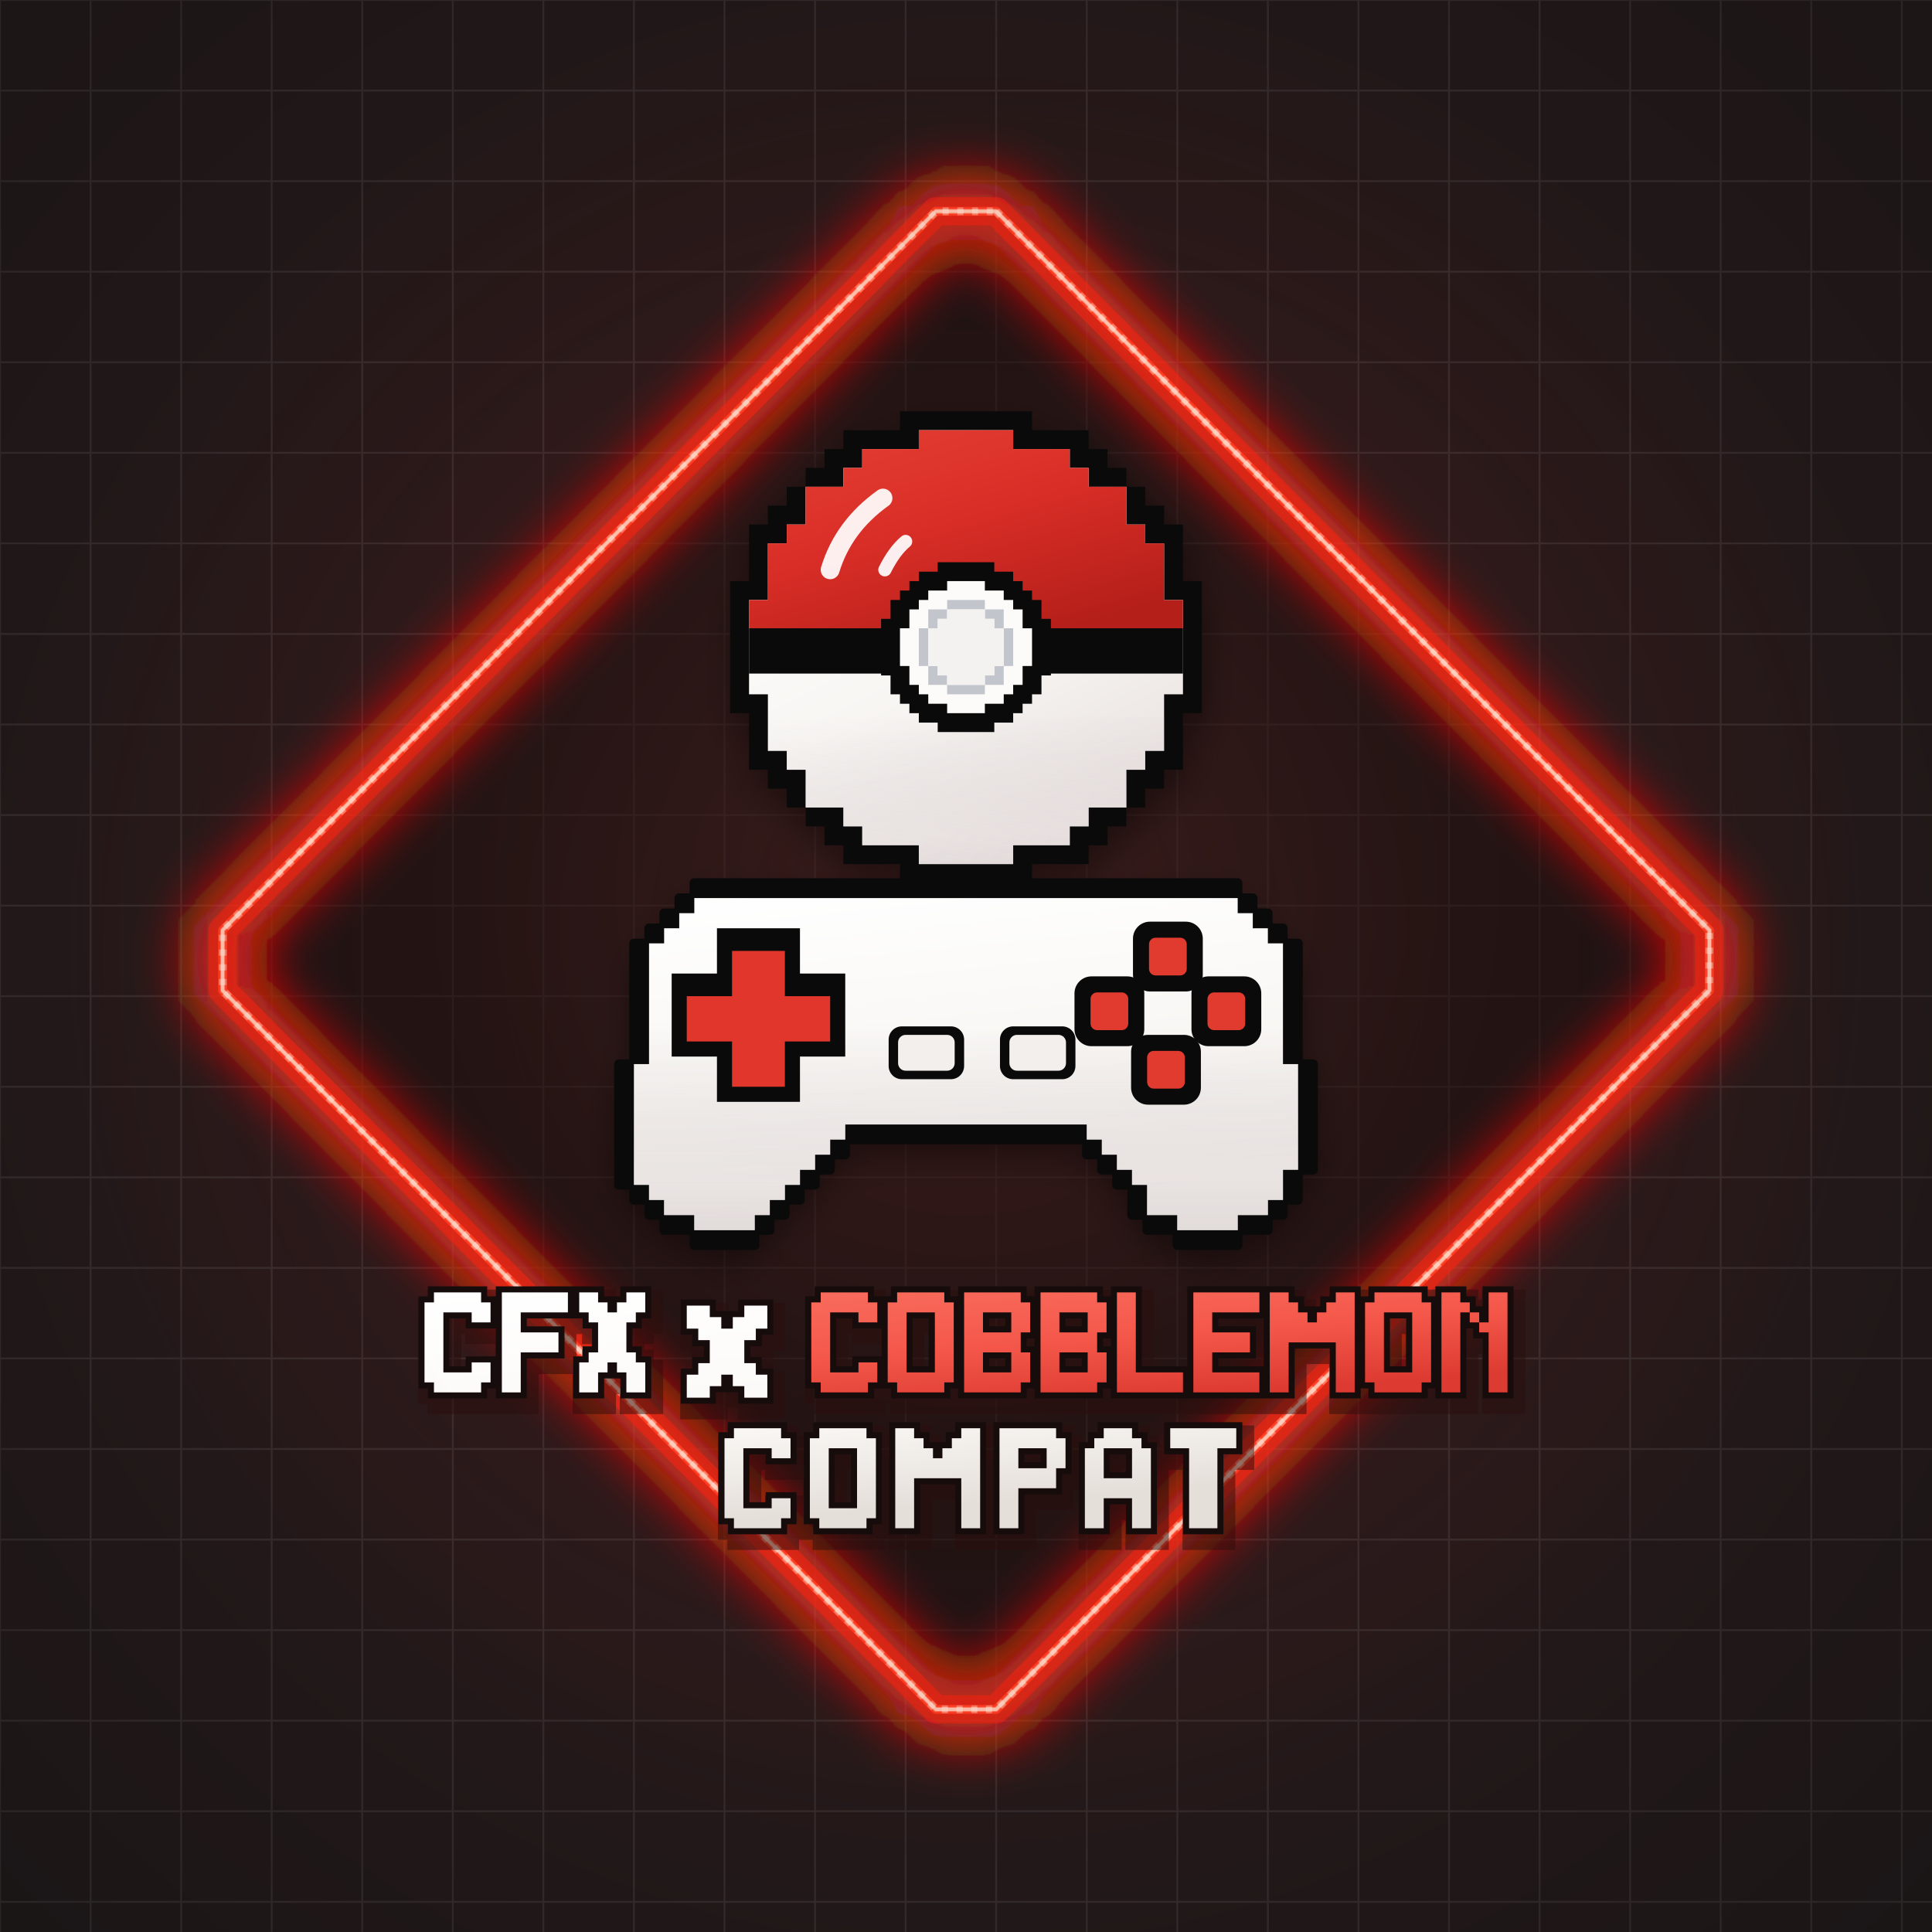
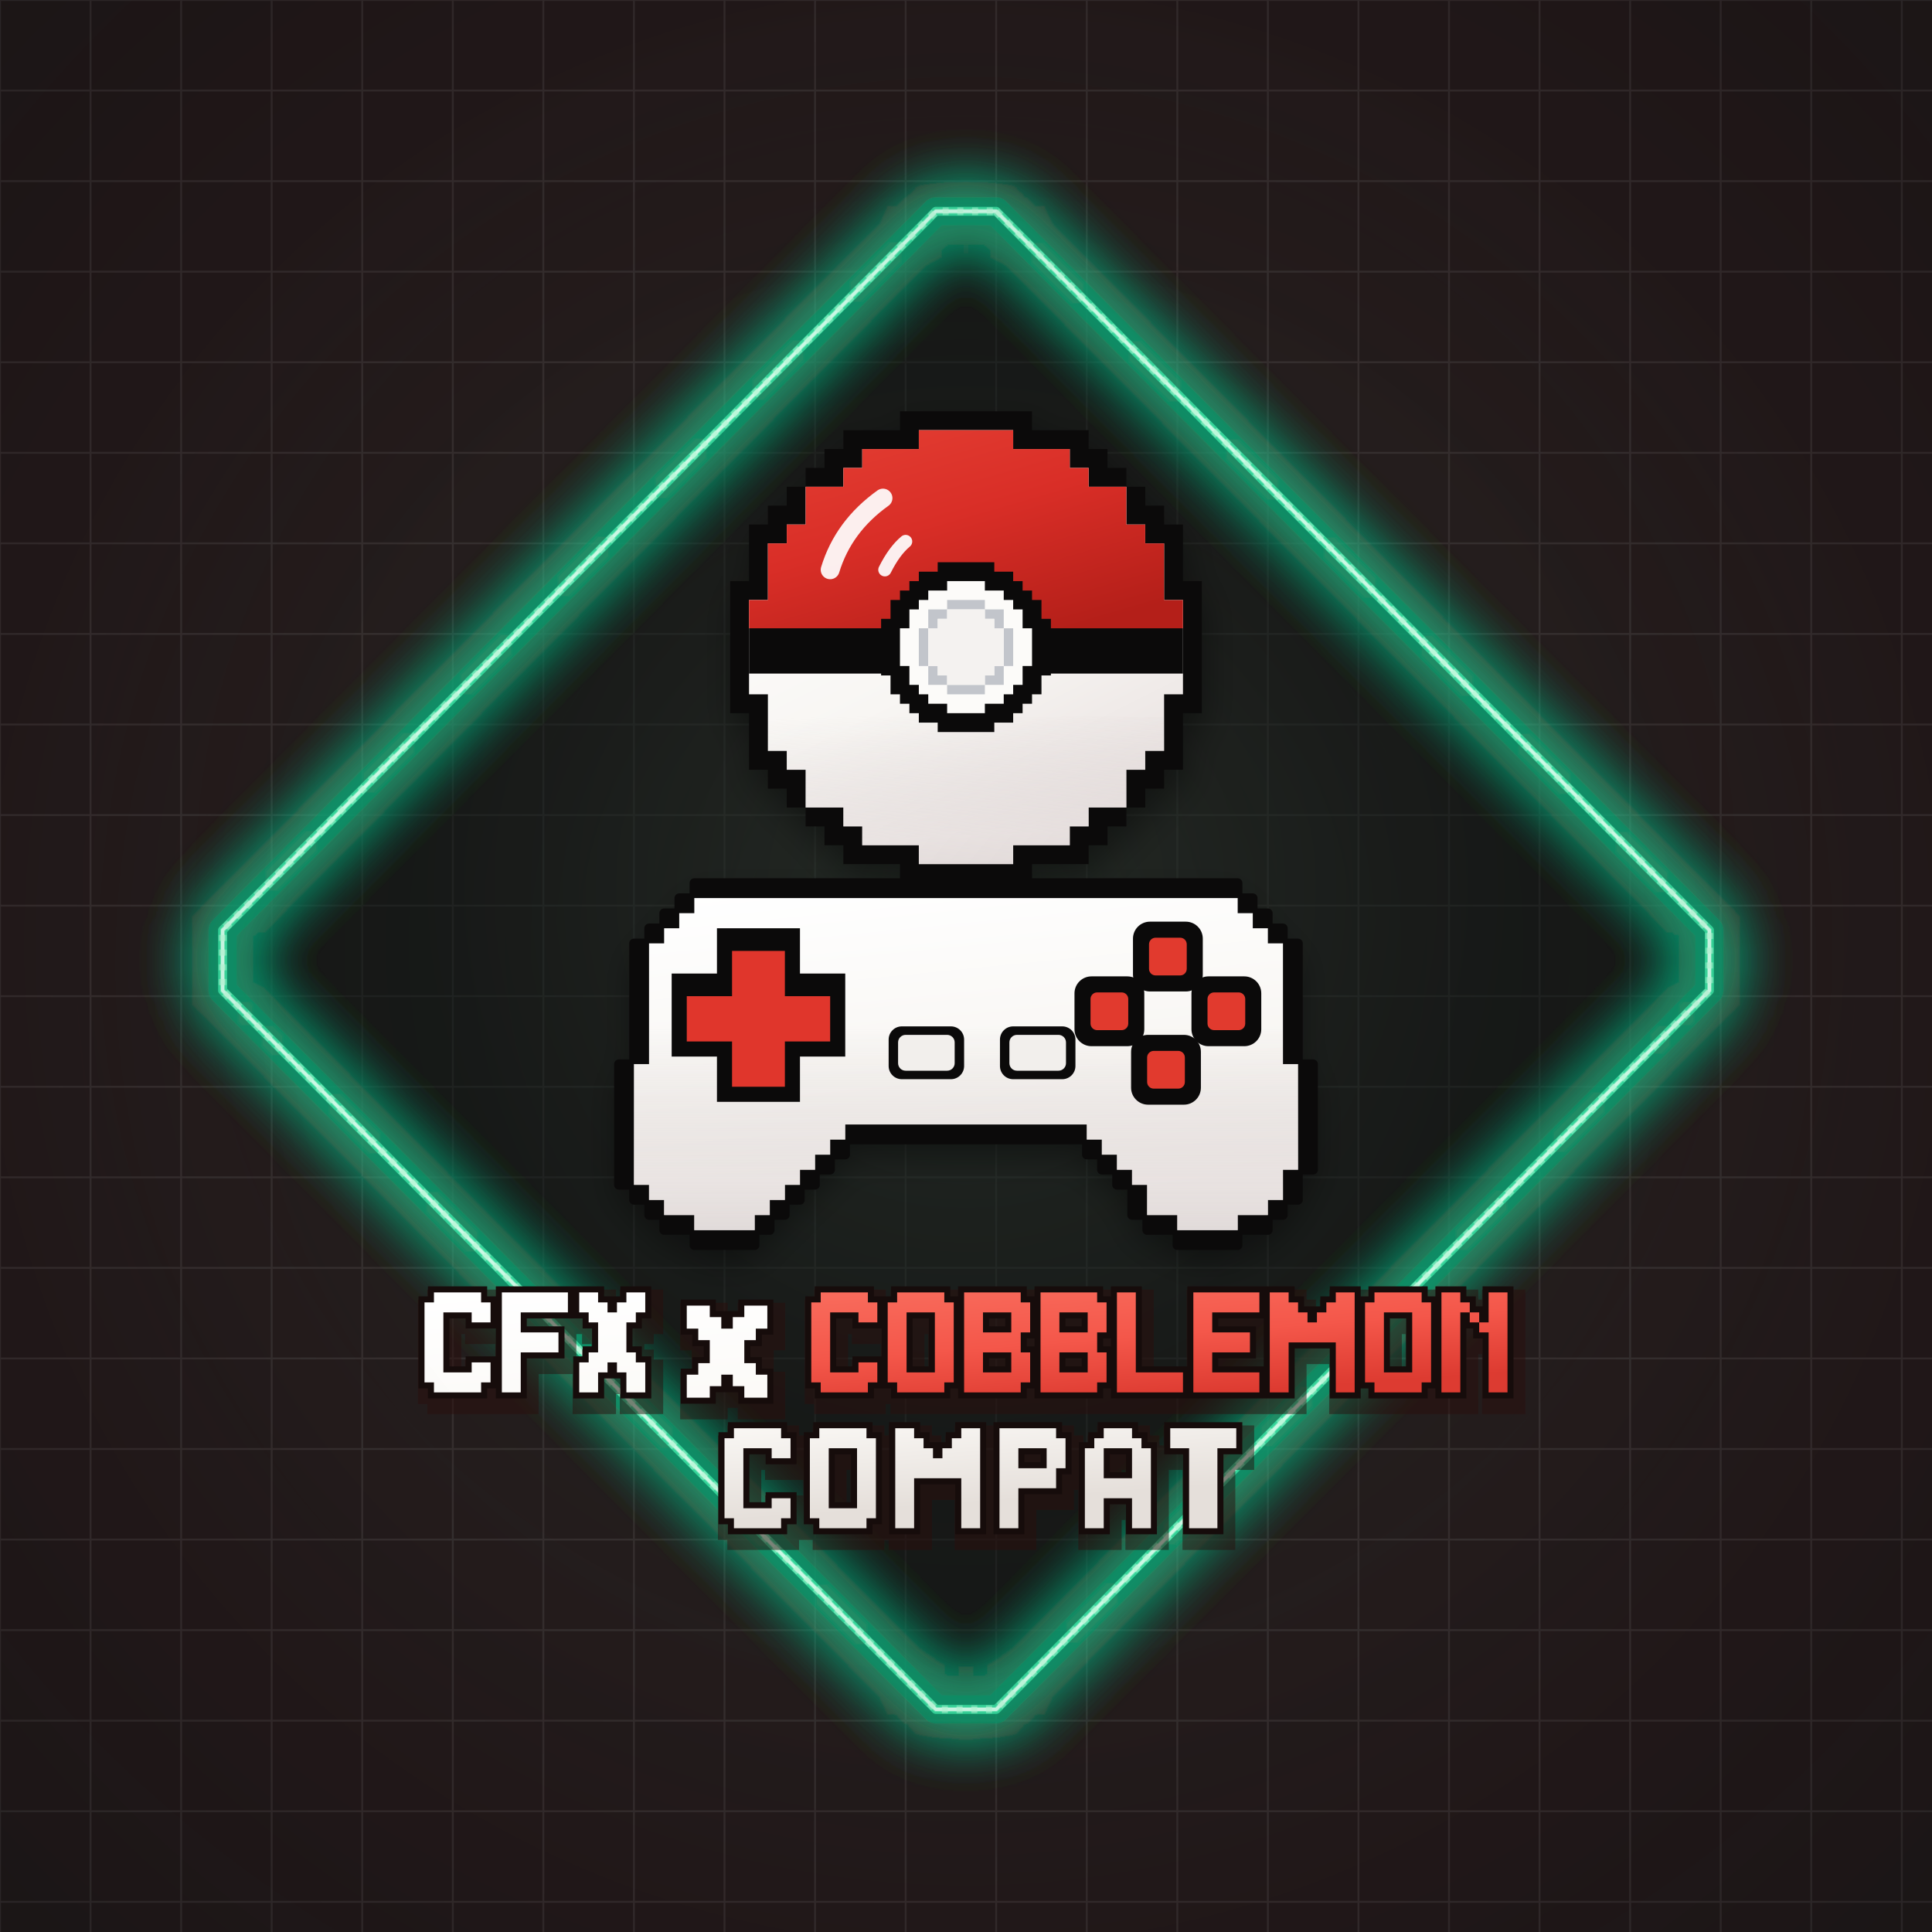
<svg xmlns="http://www.w3.org/2000/svg" width="1024" height="1024" viewBox="0 0 1024 1024" role="img" aria-labelledby="title desc">
  <defs>
    <radialGradient id="bg" cx="50%" cy="46%" r="74%">
      <stop offset="0" stop-color="#432b2b" />
      <stop offset="0.38" stop-color="#26191a" />
      <stop offset="1" stop-color="#221b1c" />
    </radialGradient>
    <radialGradient id="ambient" cx="50%" cy="50%" r="50%">
-       <stop offset="0" stop-color="#ff2a17" stop-opacity="0.16" />
-       <stop offset="0.5" stop-color="#c2180f" stop-opacity="0.08" />
-       <stop offset="1" stop-color="#c2180f" stop-opacity="0" />
+       <stop offset="0" stop-color="#34d399" stop-opacity="0.16" />
+       <stop offset="0.5" stop-color="#065f46" stop-opacity="0.08" />
+       <stop offset="1" stop-color="#065f46" stop-opacity="0" />
    </radialGradient>
    <linearGradient id="ballRed" x1="0.12" y1="0" x2="0.72" y2="1">
      <stop offset="0" stop-color="#e84437" />
      <stop offset="0.55" stop-color="#d92e27" />
      <stop offset="1" stop-color="#b41f19" />
    </linearGradient>
    <linearGradient id="ballWhite" x1="0.2" y1="0" x2="0.7" y2="1">
      <stop offset="0" stop-color="#ffffff" />
      <stop offset="0.55" stop-color="#f8f6f3" />
      <stop offset="1" stop-color="#e7dfde" />
    </linearGradient>
    <linearGradient id="textWhite" x1="0" y1="0" x2="0.25" y2="1">
      <stop offset="0" stop-color="#ffffff" />
      <stop offset="0.6" stop-color="#fbf9f6" />
      <stop offset="1" stop-color="#e5dfda" />
    </linearGradient>
    <linearGradient id="textRed" x1="0.1" y1="0" x2="0.6" y2="1">
      <stop offset="0" stop-color="#f86a5b" />
      <stop offset="0.5" stop-color="#f4574a" />
      <stop offset="1" stop-color="#dd3b31" />
    </linearGradient>
    <filter id="dropShadow" x="-25%" y="-25%" width="150%" height="150%">
      <feGaussianBlur stdDeviation="9" />
    </filter>
    <filter id="neon" x="-60%" y="-60%" width="220%" height="220%">
      <feGaussianBlur stdDeviation="16" result="halo" />
      <feGaussianBlur stdDeviation="6" result="glow" />
      <feGaussianBlur stdDeviation="2.2" result="soft" />
      <feMerge>
        <feMergeNode in="halo" />
        <feMergeNode in="glow" />
        <feMergeNode in="glow" />
        <feMergeNode in="soft" />
        <feMergeNode in="SourceGraphic" />
      </feMerge>
    </filter>
    <radialGradient id="vig" cx="50%" cy="50%" r="68%">
      <stop offset="0.5" stop-color="#000000" stop-opacity="0" />
      <stop offset="1" stop-color="#000000" stop-opacity="0.2" />
    </radialGradient>
    <linearGradient id="ctrlWhite" x1="0" y1="0" x2="0.2" y2="1">
      <stop offset="0" stop-color="#ffffff" />
      <stop offset="0.6" stop-color="#f8f6f3" />
      <stop offset="1" stop-color="#f0ebe9" />
    </linearGradient>
    <linearGradient id="ctrlShade" x1="0.2" y1="0" x2="0.2" y2="1">
      <stop offset="0" stop-color="#c9c0bf" stop-opacity="0" />
      <stop offset="0.62" stop-color="#e2dbda" stop-opacity="0.55" />
      <stop offset="1" stop-color="#d8d1d0" stop-opacity="0.95" />
    </linearGradient>
    <clipPath id="ctrlClip">
      <path d="M368 476L656 476L656 484L664 484L664 492L672 492L672 500L680 500L680 564L688 564L688 620L680 620L680 636L672 636L672 644L656 644L656 652L624 652L624 644L608 644L608 628L600 628L600 620L592 620L592 612L584 612L584 604L576 604L576 596L448 596L448 604L440 604L440 612L432 612L432 620L424 620L424 628L416 628L416 636L408 636L408 644L400 644L400 652L368 652L368 644L352 644L352 636L344 636L344 628L336 628L336 564L344 564L344 500L352 500L352 492L360 492L360 484L368 484Z" />
    </clipPath>
    <linearGradient id="ballShade" x1="0.2" y1="0" x2="0.3" y2="1">
      <stop offset="0" stop-color="#cfc7c7" stop-opacity="0" />
      <stop offset="0.65" stop-color="#e4dddc" stop-opacity="0.5" />
      <stop offset="1" stop-color="#dad3d2" stop-opacity="0.85" />
    </linearGradient>
    <clipPath id="ballClip">
      <path d="M487 228L537 228L537 238L567 238L567 248L577 248L577 258L597 258L597 278L607 278L607 288L617 288L617 318L627 318L627 368L617 368L617 398L607 398L607 408L597 408L597 428L577 428L577 438L567 438L567 448L537 448L537 458L487 458L487 448L457 448L457 438L447 438L447 428L427 428L427 408L417 408L417 398L407 398L407 368L397 368L397 318L407 318L407 288L417 288L417 278L427 278L427 258L447 258L447 248L457 248L457 238L487 238Z" />
    </clipPath>
  </defs>
  <rect width="1024" height="1024" fill="url(#bg)" />
  <path d="M0 0V1024M0 0H1024M48 0V1024M0 48H1024M96 0V1024M0 96H1024M144 0V1024M0 144H1024M192 0V1024M0 192H1024M240 0V1024M0 240H1024M288 0V1024M0 288H1024M336 0V1024M0 336H1024M384 0V1024M0 384H1024M432 0V1024M0 432H1024M480 0V1024M0 480H1024M528 0V1024M0 528H1024M576 0V1024M0 576H1024M624 0V1024M0 624H1024M672 0V1024M0 672H1024M720 0V1024M0 720H1024M768 0V1024M0 768H1024M816 0V1024M0 816H1024M864 0V1024M0 864H1024M912 0V1024M0 912H1024M960 0V1024M0 960H1024M1008 0V1024M0 1008H1024" stroke="#ffffff" stroke-opacity="0.085" stroke-width="1" fill="none" />
  <circle cx="512" cy="500" r="520" fill="url(#ambient)" />
-   <path d="M528 112L906 493V525L528 906H496L118 525V493L496 112Z" fill="#160e0f" fill-opacity="0.5" />
+   <path d="M528 112L906 493V525L528 906H496L118 525V493L496 112Z" fill="#0a1512" fill-opacity="0.5" />
  <g filter="url(#neon)">
-     <path d="M528 112L906 493V525L528 906H496L118 525V493L496 112Z" fill="none" stroke="#ff1c0c" stroke-width="15" stroke-opacity="0.5" stroke-linejoin="round" />
-     <path d="M528 112L906 493V525L528 906H496L118 525V493L496 112Z" fill="none" stroke="#ff3a22" stroke-width="4.8" stroke-linejoin="round" />
+     <path d="M528 112L906 493V525L528 906H496L118 525V493L496 112Z" fill="none" stroke="#059669" stroke-width="15" stroke-opacity="0.5" stroke-linejoin="round" />
+     <path d="M528 112L906 493V525L528 906H496L118 525V493L496 112Z" fill="none" stroke="#34d399" stroke-width="4.8" stroke-linejoin="round" />
  </g>
-   <path d="M528 112L906 493V525L528 906H496L118 525V493L496 112Z" fill="none" stroke="#ff7a5c" stroke-width="2.6" stroke-linejoin="round" opacity="0.95" />
-   <path d="M528 112L906 493V525L528 906H496L118 525V493L496 112Z" fill="none" stroke="#ffd8c8" stroke-width="1.7" stroke-linejoin="round" opacity="0.75" />
-   <path d="M528 112L906 493V525L528 906H496L118 525V493L496 112Z" fill="none" stroke="#ffe4d8" stroke-width="2.1" stroke-linejoin="round" stroke-dasharray="3.2 4.6" opacity="0.95" />
-   <path d="M528 112L906 493V525L528 906H496L118 525V493L496 112Z" fill="none" stroke="#ffb9a4" stroke-width="4.2" stroke-linejoin="round" stroke-dasharray="3.2 4.6" opacity="0.5" />
+   <path d="M528 112L906 493V525L528 906H496L118 525V493L496 112Z" fill="none" stroke="#6ee7b7" stroke-width="2.6" stroke-linejoin="round" opacity="0.95" />
+   <path d="M528 112L906 493V525L528 906H496L118 525V493L496 112Z" fill="none" stroke="#ecfdf5" stroke-width="1.7" stroke-linejoin="round" opacity="0.75" />
+   <path d="M528 112L906 493V525L528 906H496L118 525V493L496 112Z" fill="none" stroke="#d1fae5" stroke-width="2.1" stroke-linejoin="round" stroke-dasharray="3.2 4.6" opacity="0.95" />
+   <path d="M528 112L906 493V525L528 906H496L118 525V493L496 112Z" fill="none" stroke="#a7f3d0" stroke-width="4.2" stroke-linejoin="round" stroke-dasharray="3.2 4.6" opacity="0.5" />
  <path d="M477 218L547 218L547 228L577 228L577 238L587 238L587 248L597 248L597 258L607 258L607 268L617 268L617 278L627 278L627 308L637 308L637 378L627 378L627 408L617 408L617 418L607 418L607 428L597 428L597 438L587 438L587 448L577 448L577 458L547 458L547 468L477 468L477 458L447 458L447 448L437 448L437 438L427 438L427 428L417 428L417 418L407 418L407 408L397 408L397 378L387 378L387 308L397 308L397 278L407 278L407 268L417 268L417 258L427 258L427 248L437 248L437 238L447 238L447 228L477 228Z" fill="#050404" opacity="0.4" filter="url(#dropShadow)" transform="translate(2 8)" />
  <g>
    <path d="M477 218L547 218L547 228L577 228L577 238L587 238L587 248L597 248L597 258L607 258L607 268L617 268L617 278L627 278L627 308L637 308L637 378L627 378L627 408L617 408L617 418L607 418L607 428L597 428L597 438L587 438L587 448L577 448L577 458L547 458L547 468L477 468L477 458L447 458L447 448L437 448L437 438L427 438L427 428L417 428L417 418L407 418L407 408L397 408L397 378L387 378L387 308L397 308L397 278L407 278L407 268L417 268L417 258L427 258L427 248L437 248L437 238L447 238L447 228L477 228Z" fill="#0b0a0a" />
    <path d="M487 228L537 228L537 238L567 238L567 248L577 248L577 258L597 258L597 278L607 278L607 288L617 288L617 318L627 318L627 368L617 368L617 398L607 398L607 408L597 408L597 428L577 428L577 438L567 438L567 448L537 448L537 458L487 458L487 448L457 448L457 438L447 438L447 428L427 428L427 408L417 408L417 398L407 398L407 368L397 368L397 318L407 318L407 288L417 288L417 278L427 278L427 258L447 258L447 248L457 248L457 238L487 238Z" fill="url(#ballWhite)" />
    <g clip-path="url(#ballClip)">
      <rect x="380" y="205" width="264" height="128" fill="url(#ballRed)" />
      <rect x="380" y="333" width="264" height="24" fill="#0b0a0a" />
    </g>
    <g clip-path="url(#ballClip)">
      <rect x="380" y="380" width="264" height="100" fill="url(#ballShade)" />
    </g>
    <path d="M497 298L527 298L527 303L537 303L537 308L542 308L542 313L547 313L547 318L552 318L552 328L557 328L557 358L552 358L552 368L547 368L547 373L542 373L542 378L537 378L537 383L527 383L527 388L497 388L497 383L487 383L487 378L482 378L482 373L477 373L477 368L472 368L472 358L467 358L467 328L472 328L472 318L477 318L477 313L482 313L482 308L487 308L487 303L497 303Z" fill="#0b0a0a" />
    <path d="M502 308L522 308L522 313L532 313L532 318L537 318L537 323L542 323L542 333L547 333L547 353L542 353L542 363L537 363L537 368L532 368L532 373L522 373L522 378L502 378L502 373L492 373L492 368L487 368L487 363L482 363L482 353L477 353L477 333L482 333L482 323L487 323L487 318L492 318L492 313L502 313Z" fill="#fcfbf9" />
    <path d="M502 318L522 318L522 323L532 323L532 333L537 333L537 353L532 353L532 363L522 363L522 368L502 368L502 363L522 363L522 358L527 358L527 353L532 353L532 333L527 333L527 328L522 328L522 323L502 323L502 328L497 328L497 333L492 333L492 353L497 353L497 358L502 358L502 363L492 363L492 353L487 353L487 333L492 333L492 323L502 323Z" fill="#c2c5cb" />
    <path d="M502 323L522 323L522 328L527 328L527 333L532 333L532 353L527 353L527 358L522 358L522 363L502 363L502 358L497 358L497 353L492 353L492 333L497 333L497 328L502 328Z" fill="#f4f2f0" />
  </g>
  <g fill="none" stroke="#ffffff" stroke-linecap="round" opacity="0.92">
    <path d="M440 302Q447 279 468 264" stroke-width="10" />
    <path d="M469 302Q474 292 480 287" stroke-width="7" />
  </g>
  <path d="M368 468L656 468L656 476L664 476L664 484L672 484L672 492L680 492L680 500L688 500L688 564L696 564L696 620L688 620L688 636L680 636L680 644L672 644L672 652L656 652L656 660L624 660L624 652L608 652L608 644L600 644L600 628L592 628L592 620L584 620L584 612L576 612L576 604L448 604L448 612L440 612L440 620L432 620L432 628L424 628L424 636L416 636L416 644L408 644L408 652L400 652L400 660L368 660L368 652L352 652L352 644L344 644L344 636L336 636L336 628L328 628L328 564L336 564L336 500L344 500L344 492L352 492L352 484L360 484L360 476L368 476Z" fill="#050404" opacity="0.42" filter="url(#dropShadow)" transform="translate(0 8)" />
  <g>
    <path d="M368 468L656 468L656 476L664 476L664 484L672 484L672 492L680 492L680 500L688 500L688 564L696 564L696 620L688 620L688 636L680 636L680 644L672 644L672 652L656 652L656 660L624 660L624 652L608 652L608 644L600 644L600 628L592 628L592 620L584 620L584 612L576 612L576 604L448 604L448 612L440 612L440 620L432 620L432 628L424 628L424 636L416 636L416 644L408 644L408 652L400 652L400 660L368 660L368 652L352 652L352 644L344 644L344 636L336 636L336 628L328 628L328 564L336 564L336 500L344 500L344 492L352 492L352 484L360 484L360 476L368 476Z" fill="#0b0a0a" stroke="#0b0a0a" stroke-width="5" stroke-linejoin="round" />
    <path d="M368 476L656 476L656 484L664 484L664 492L672 492L672 500L680 500L680 564L688 564L688 620L680 620L680 636L672 636L672 644L656 644L656 652L624 652L624 644L608 644L608 628L600 628L600 620L592 620L592 612L584 612L584 604L576 604L576 596L448 596L448 604L440 604L440 612L432 612L432 620L424 620L424 628L416 628L416 636L408 636L408 644L400 644L400 652L368 652L368 644L352 644L352 636L344 636L344 628L336 628L336 564L344 564L344 500L352 500L352 492L360 492L360 484L368 484Z" fill="url(#ctrlWhite)" />
    <g clip-path="url(#ctrlClip)">
      <rect x="320" y="545" width="380" height="130" fill="url(#ctrlShade)" />
    </g>
    <path d="M380 492L424 492L424 516L448 516L448 560L424 560L424 584L380 584L380 560L356 560L356 516L380 516Z" fill="#0b0a0a" />
    <path d="M388 504L416 504L416 528L440 528L440 552L416 552L416 576L388 576L388 552L364 552L364 528L388 528Z" fill="#e0362c" />
    <rect x="600.5" y="488.5" width="37" height="37" rx="9" fill="#0b0a0a" />
    <rect x="569.5" y="517.5" width="37" height="37" rx="9" fill="#0b0a0a" />
    <rect x="631.5" y="517.5" width="37" height="37" rx="9" fill="#0b0a0a" />
    <rect x="599.5" y="548.5" width="37" height="37" rx="9" fill="#0b0a0a" />
    <rect x="609" y="497" width="20" height="20" rx="3.5" fill="#e13a2e" />
    <rect x="578" y="526" width="20" height="20" rx="3.5" fill="#e13a2e" />
    <rect x="640" y="526" width="20" height="20" rx="3.5" fill="#e13a2e" />
    <rect x="608" y="557" width="20" height="20" rx="3.5" fill="#e13a2e" />
    <rect x="471" y="544" width="40" height="28" rx="7" fill="#0b0a0a" />
    <rect x="476" y="548.5" width="30" height="19" rx="4" fill="#f2efec" />
    <rect x="530" y="544" width="40" height="28" rx="7" fill="#0b0a0a" />
    <rect x="535" y="548.5" width="30" height="19" rx="4" fill="#f2efec" />
  </g>
  <g fill="none" stroke="#2a0d0c" stroke-width="13" stroke-linejoin="miter" opacity="0.5" transform="translate(3 5)">
    <path d="M230 685L255 685L255 690.3L260 690.3L260 700.9L250 700.9L250 695.6L235 695.6L235 727.4L250 727.4L250 722.1L260 722.1L260 732.7L255 732.7L255 738L230 738L230 732.7L225 732.7L225 690.3L230 690.3ZM266 685L301 685L301 695.6L276 695.6L276 706.2L296 706.2L296 716.8L276 716.8L276 738L266 738ZM307 685L317 685L317 690.3L322 690.3L322 695.6L327 695.6L327 690.3L332 690.3L332 685L342 685L342 695.6L337 695.6L337 700.9L332 700.9L332 716.8L337 716.8L337 722.1L342 722.1L342 738L332 738L332 727.4L327 727.4L327 722.1L322 722.1L322 727.4L317 727.4L317 738L307 738L307 722.1L312 722.1L312 716.8L317 716.8L317 700.9L312 700.9L312 695.6L307 695.6ZM389 757L414 757L414 762.3L419 762.3L419 772.9L409 772.9L409 767.6L394 767.6L394 799.4L409 799.4L409 794.1L419 794.1L419 804.7L414 804.7L414 810L389 810L389 804.7L384 804.7L384 762.3L389 762.3ZM434.25 757L459.25 757L459.25 762.3L464.25 762.3L464.25 804.7L459.25 804.7L459.25 810L434.25 810L434.25 804.7L429.25 804.7L429.25 762.3L434.25 762.3ZM439.25 767.6L439.25 799.4L454.25 799.4L454.25 767.6ZM474.5 757L484.5 757L484.5 762.3L489.5 762.3L489.5 767.6L494.5 767.6L494.5 772.9L499.5 772.9L499.5 767.6L504.5 767.6L504.5 762.3L509.5 762.3L509.5 757L519.5 757L519.5 810L509.5 810L509.5 783.5L484.5 783.5L484.5 810L474.5 810ZM529.75 757L559.75 757L559.75 762.3L564.75 762.3L564.75 778.2L559.75 778.2L559.75 788.8L539.75 788.8L539.75 810L529.75 810ZM539.75 767.6L539.75 778.2L554.75 778.2L554.75 767.6ZM585 757L600 757L600 762.3L605 762.3L605 767.6L610 767.6L610 810L600 810L600 794.1L585 794.1L585 810L575 810L575 767.6L580 767.6L580 762.3L585 762.3ZM585 767.6L585 783.5L600 783.5L600 767.6ZM620.25 757L655.25 757L655.25 767.6L645.25 767.6L645.25 810L630.25 810L630.25 767.6L620.25 767.6ZM364 692L376.2 692L376.2 698.1L382.3 698.1L382.3 704.2L388.4 704.2L388.4 698.1L394.5 698.1L394.5 692L406.7 692L406.7 704.2L400.6 704.2L400.6 710.3L394.5 710.3L394.5 722.5L400.6 722.5L400.6 728.6L406.7 728.6L406.7 740.8L394.5 740.8L394.5 734.7L388.4 734.7L388.4 728.6L382.3 728.6L382.3 734.7L376.2 734.7L376.2 740.8L364 740.8L364 728.6L370.1 728.6L370.1 722.5L376.2 722.5L376.2 710.3L370.1 710.3L370.1 704.2L364 704.2Z" />
    <path d="M435 685L460 685L460 690.3L465 690.3L465 700.9L455 700.9L455 695.6L440 695.6L440 727.4L455 727.4L455 722.1L465 722.1L465 732.7L460 732.7L460 738L435 738L435 732.7L430 732.7L430 690.3L435 690.3ZM475.5 685L500.5 685L500.5 690.3L505.5 690.3L505.5 732.7L500.5 732.7L500.5 738L475.5 738L475.5 732.7L470.5 732.7L470.5 690.3L475.5 690.3ZM480.5 695.6L480.5 727.4L495.5 727.4L495.5 695.6ZM511 685L541 685L541 690.3L546 690.3L546 706.2L541 706.2L541 716.8L546 716.8L546 732.7L541 732.7L541 738L511 738ZM521 695.6L521 706.2L536 706.2L536 695.6ZM521 716.8L521 727.4L536 727.4L536 716.8ZM551.5 685L581.5 685L581.5 690.3L586.5 690.3L586.5 706.2L581.5 706.2L581.5 716.8L586.5 716.8L586.5 732.7L581.5 732.7L581.5 738L551.5 738ZM561.5 695.6L561.5 706.2L576.5 706.2L576.5 695.6ZM561.5 716.8L561.5 727.4L576.5 727.4L576.5 716.8ZM592 685L602 685L602 727.4L627 727.4L627 738L592 738ZM632.5 685L667.5 685L667.5 695.6L642.5 695.6L642.5 706.2L662.5 706.2L662.5 716.8L642.5 716.8L642.5 727.4L667.5 727.4L667.5 738L632.5 738ZM673 685L683 685L683 690.3L688 690.3L688 695.6L693 695.6L693 700.9L698 700.9L698 695.6L703 695.6L703 690.3L708 690.3L708 685L718 685L718 738L708 738L708 711.5L683 711.5L683 738L673 738ZM728.5 685L753.5 685L753.5 690.3L758.5 690.3L758.5 732.7L753.5 732.7L753.5 738L728.5 738L728.5 732.7L723.5 732.7L723.5 690.3L728.5 690.3ZM733.5 695.6L733.5 727.4L748.5 727.4L748.5 695.6ZM764 685L774 685L774 690.3L779 690.3L779 695.6L784 695.6L784 700.9L789 700.9L789 685L799 685L799 738L789 738L789 706.2L784 706.2L784 700.9L779 700.9L779 695.6L774 695.6L774 738L764 738Z" />
  </g>
  <g fill="none" stroke="#160c0b" stroke-width="6.4" stroke-linejoin="miter">
    <path d="M230 685L255 685L255 690.3L260 690.3L260 700.9L250 700.9L250 695.6L235 695.6L235 727.4L250 727.4L250 722.1L260 722.1L260 732.7L255 732.7L255 738L230 738L230 732.7L225 732.7L225 690.3L230 690.3ZM266 685L301 685L301 695.6L276 695.6L276 706.2L296 706.2L296 716.8L276 716.8L276 738L266 738ZM307 685L317 685L317 690.3L322 690.3L322 695.6L327 695.6L327 690.3L332 690.3L332 685L342 685L342 695.6L337 695.6L337 700.9L332 700.9L332 716.8L337 716.8L337 722.1L342 722.1L342 738L332 738L332 727.4L327 727.4L327 722.1L322 722.1L322 727.4L317 727.4L317 738L307 738L307 722.1L312 722.1L312 716.8L317 716.8L317 700.9L312 700.9L312 695.6L307 695.6ZM389 757L414 757L414 762.3L419 762.3L419 772.9L409 772.9L409 767.6L394 767.6L394 799.4L409 799.4L409 794.1L419 794.1L419 804.7L414 804.7L414 810L389 810L389 804.7L384 804.7L384 762.3L389 762.3ZM434.25 757L459.25 757L459.25 762.3L464.25 762.3L464.25 804.7L459.25 804.7L459.25 810L434.25 810L434.25 804.7L429.25 804.7L429.25 762.3L434.25 762.3ZM439.25 767.6L439.25 799.4L454.25 799.4L454.25 767.6ZM474.5 757L484.5 757L484.5 762.3L489.5 762.3L489.5 767.6L494.5 767.6L494.5 772.9L499.5 772.9L499.5 767.6L504.5 767.6L504.5 762.3L509.5 762.3L509.5 757L519.5 757L519.5 810L509.5 810L509.5 783.5L484.5 783.5L484.5 810L474.5 810ZM529.75 757L559.75 757L559.75 762.3L564.75 762.3L564.75 778.2L559.75 778.2L559.75 788.8L539.75 788.8L539.75 810L529.75 810ZM539.75 767.6L539.75 778.2L554.75 778.2L554.75 767.6ZM585 757L600 757L600 762.3L605 762.3L605 767.6L610 767.6L610 810L600 810L600 794.1L585 794.1L585 810L575 810L575 767.6L580 767.6L580 762.3L585 762.3ZM585 767.6L585 783.5L600 783.5L600 767.6ZM620.25 757L655.25 757L655.25 767.6L645.25 767.6L645.25 810L630.25 810L630.25 767.6L620.25 767.6ZM364 692L376.2 692L376.2 698.1L382.3 698.1L382.3 704.2L388.4 704.2L388.4 698.1L394.5 698.1L394.5 692L406.7 692L406.7 704.2L400.6 704.2L400.6 710.3L394.5 710.3L394.5 722.5L400.6 722.5L400.6 728.6L406.7 728.6L406.7 740.8L394.5 740.8L394.5 734.7L388.4 734.7L388.4 728.6L382.3 728.6L382.3 734.7L376.2 734.7L376.2 740.8L364 740.8L364 728.6L370.1 728.6L370.1 722.5L376.2 722.5L376.2 710.3L370.1 710.3L370.1 704.2L364 704.2Z" />
    <path d="M435 685L460 685L460 690.3L465 690.3L465 700.9L455 700.9L455 695.6L440 695.6L440 727.4L455 727.4L455 722.1L465 722.1L465 732.7L460 732.7L460 738L435 738L435 732.7L430 732.7L430 690.3L435 690.3ZM475.5 685L500.5 685L500.5 690.3L505.5 690.3L505.5 732.7L500.5 732.7L500.5 738L475.5 738L475.5 732.7L470.5 732.7L470.5 690.3L475.5 690.3ZM480.5 695.6L480.5 727.4L495.5 727.4L495.5 695.6ZM511 685L541 685L541 690.3L546 690.3L546 706.2L541 706.2L541 716.8L546 716.8L546 732.7L541 732.7L541 738L511 738ZM521 695.6L521 706.2L536 706.2L536 695.6ZM521 716.8L521 727.4L536 727.4L536 716.8ZM551.5 685L581.5 685L581.5 690.3L586.5 690.3L586.5 706.2L581.5 706.2L581.5 716.8L586.5 716.8L586.5 732.7L581.5 732.7L581.5 738L551.5 738ZM561.5 695.6L561.5 706.2L576.5 706.2L576.5 695.6ZM561.5 716.8L561.5 727.4L576.5 727.4L576.5 716.8ZM592 685L602 685L602 727.4L627 727.4L627 738L592 738ZM632.5 685L667.5 685L667.5 695.6L642.5 695.6L642.5 706.2L662.5 706.2L662.5 716.8L642.5 716.8L642.5 727.4L667.5 727.4L667.5 738L632.5 738ZM673 685L683 685L683 690.3L688 690.3L688 695.6L693 695.6L693 700.9L698 700.9L698 695.6L703 695.6L703 690.3L708 690.3L708 685L718 685L718 738L708 738L708 711.5L683 711.5L683 738L673 738ZM728.5 685L753.5 685L753.5 690.3L758.5 690.3L758.5 732.7L753.5 732.7L753.5 738L728.5 738L728.5 732.7L723.5 732.7L723.5 690.3L728.5 690.3ZM733.5 695.6L733.5 727.4L748.5 727.4L748.5 695.6ZM764 685L774 685L774 690.3L779 690.3L779 695.6L784 695.6L784 700.9L789 700.9L789 685L799 685L799 738L789 738L789 706.2L784 706.2L784 700.9L779 700.9L779 695.6L774 695.6L774 738L764 738Z" />
  </g>
  <path d="M230 685L255 685L255 690.3L260 690.3L260 700.9L250 700.9L250 695.6L235 695.6L235 727.4L250 727.4L250 722.1L260 722.1L260 732.7L255 732.7L255 738L230 738L230 732.7L225 732.7L225 690.3L230 690.3ZM266 685L301 685L301 695.6L276 695.6L276 706.2L296 706.2L296 716.8L276 716.8L276 738L266 738ZM307 685L317 685L317 690.3L322 690.3L322 695.6L327 695.6L327 690.3L332 690.3L332 685L342 685L342 695.6L337 695.6L337 700.9L332 700.9L332 716.8L337 716.8L337 722.1L342 722.1L342 738L332 738L332 727.4L327 727.4L327 722.1L322 722.1L322 727.4L317 727.4L317 738L307 738L307 722.1L312 722.1L312 716.8L317 716.8L317 700.9L312 700.9L312 695.6L307 695.6ZM389 757L414 757L414 762.3L419 762.3L419 772.9L409 772.9L409 767.6L394 767.6L394 799.4L409 799.4L409 794.1L419 794.1L419 804.7L414 804.7L414 810L389 810L389 804.7L384 804.7L384 762.3L389 762.3ZM434.25 757L459.25 757L459.25 762.3L464.25 762.3L464.25 804.7L459.25 804.7L459.25 810L434.25 810L434.25 804.7L429.25 804.7L429.25 762.3L434.25 762.3ZM439.25 767.6L439.25 799.4L454.25 799.4L454.25 767.6ZM474.5 757L484.5 757L484.5 762.3L489.5 762.3L489.5 767.6L494.5 767.6L494.5 772.9L499.5 772.9L499.5 767.6L504.5 767.6L504.5 762.3L509.5 762.3L509.5 757L519.5 757L519.5 810L509.5 810L509.5 783.5L484.5 783.5L484.5 810L474.5 810ZM529.75 757L559.75 757L559.75 762.3L564.75 762.3L564.75 778.2L559.75 778.2L559.75 788.8L539.75 788.8L539.75 810L529.75 810ZM539.75 767.6L539.75 778.2L554.75 778.2L554.75 767.6ZM585 757L600 757L600 762.3L605 762.3L605 767.6L610 767.6L610 810L600 810L600 794.1L585 794.1L585 810L575 810L575 767.6L580 767.6L580 762.3L585 762.3ZM585 767.6L585 783.5L600 783.5L600 767.6ZM620.25 757L655.25 757L655.25 767.6L645.25 767.6L645.25 810L630.25 810L630.25 767.6L620.25 767.6ZM364 692L376.2 692L376.2 698.1L382.3 698.1L382.3 704.2L388.4 704.2L388.4 698.1L394.5 698.1L394.5 692L406.7 692L406.7 704.2L400.6 704.2L400.6 710.3L394.5 710.3L394.5 722.5L400.6 722.5L400.6 728.6L406.7 728.6L406.7 740.8L394.5 740.8L394.5 734.7L388.4 734.7L388.4 728.6L382.3 728.6L382.3 734.7L376.2 734.7L376.2 740.8L364 740.8L364 728.6L370.1 728.6L370.1 722.5L376.2 722.5L376.2 710.3L370.1 710.3L370.1 704.2L364 704.2Z" fill="url(#textWhite)" />
  <path d="M435 685L460 685L460 690.3L465 690.3L465 700.9L455 700.9L455 695.6L440 695.6L440 727.4L455 727.4L455 722.1L465 722.1L465 732.7L460 732.7L460 738L435 738L435 732.7L430 732.7L430 690.3L435 690.3ZM475.5 685L500.5 685L500.5 690.3L505.5 690.3L505.5 732.7L500.5 732.7L500.5 738L475.5 738L475.5 732.7L470.5 732.7L470.5 690.3L475.5 690.3ZM480.5 695.6L480.5 727.4L495.5 727.4L495.5 695.6ZM511 685L541 685L541 690.3L546 690.3L546 706.2L541 706.2L541 716.8L546 716.8L546 732.7L541 732.7L541 738L511 738ZM521 695.6L521 706.2L536 706.2L536 695.6ZM521 716.8L521 727.4L536 727.4L536 716.8ZM551.5 685L581.5 685L581.5 690.3L586.5 690.3L586.5 706.2L581.5 706.2L581.5 716.8L586.5 716.8L586.5 732.7L581.5 732.7L581.5 738L551.5 738ZM561.5 695.6L561.5 706.2L576.5 706.2L576.5 695.6ZM561.5 716.8L561.5 727.4L576.5 727.4L576.5 716.8ZM592 685L602 685L602 727.4L627 727.4L627 738L592 738ZM632.5 685L667.5 685L667.5 695.6L642.5 695.6L642.5 706.2L662.5 706.2L662.5 716.8L642.5 716.8L642.5 727.4L667.5 727.4L667.5 738L632.5 738ZM673 685L683 685L683 690.3L688 690.3L688 695.6L693 695.6L693 700.9L698 700.9L698 695.6L703 695.6L703 690.3L708 690.3L708 685L718 685L718 738L708 738L708 711.5L683 711.5L683 738L673 738ZM728.5 685L753.5 685L753.5 690.3L758.5 690.3L758.5 732.7L753.5 732.7L753.5 738L728.5 738L728.5 732.7L723.5 732.7L723.5 690.3L728.5 690.3ZM733.5 695.6L733.5 727.4L748.5 727.4L748.5 695.6ZM764 685L774 685L774 690.3L779 690.3L779 695.6L784 695.6L784 700.9L789 700.9L789 685L799 685L799 738L789 738L789 706.2L784 706.2L784 700.9L779 700.9L779 695.6L774 695.6L774 738L764 738Z" fill="url(#textRed)" />
  <rect width="1024" height="1024" fill="url(#vig)" />
</svg>
